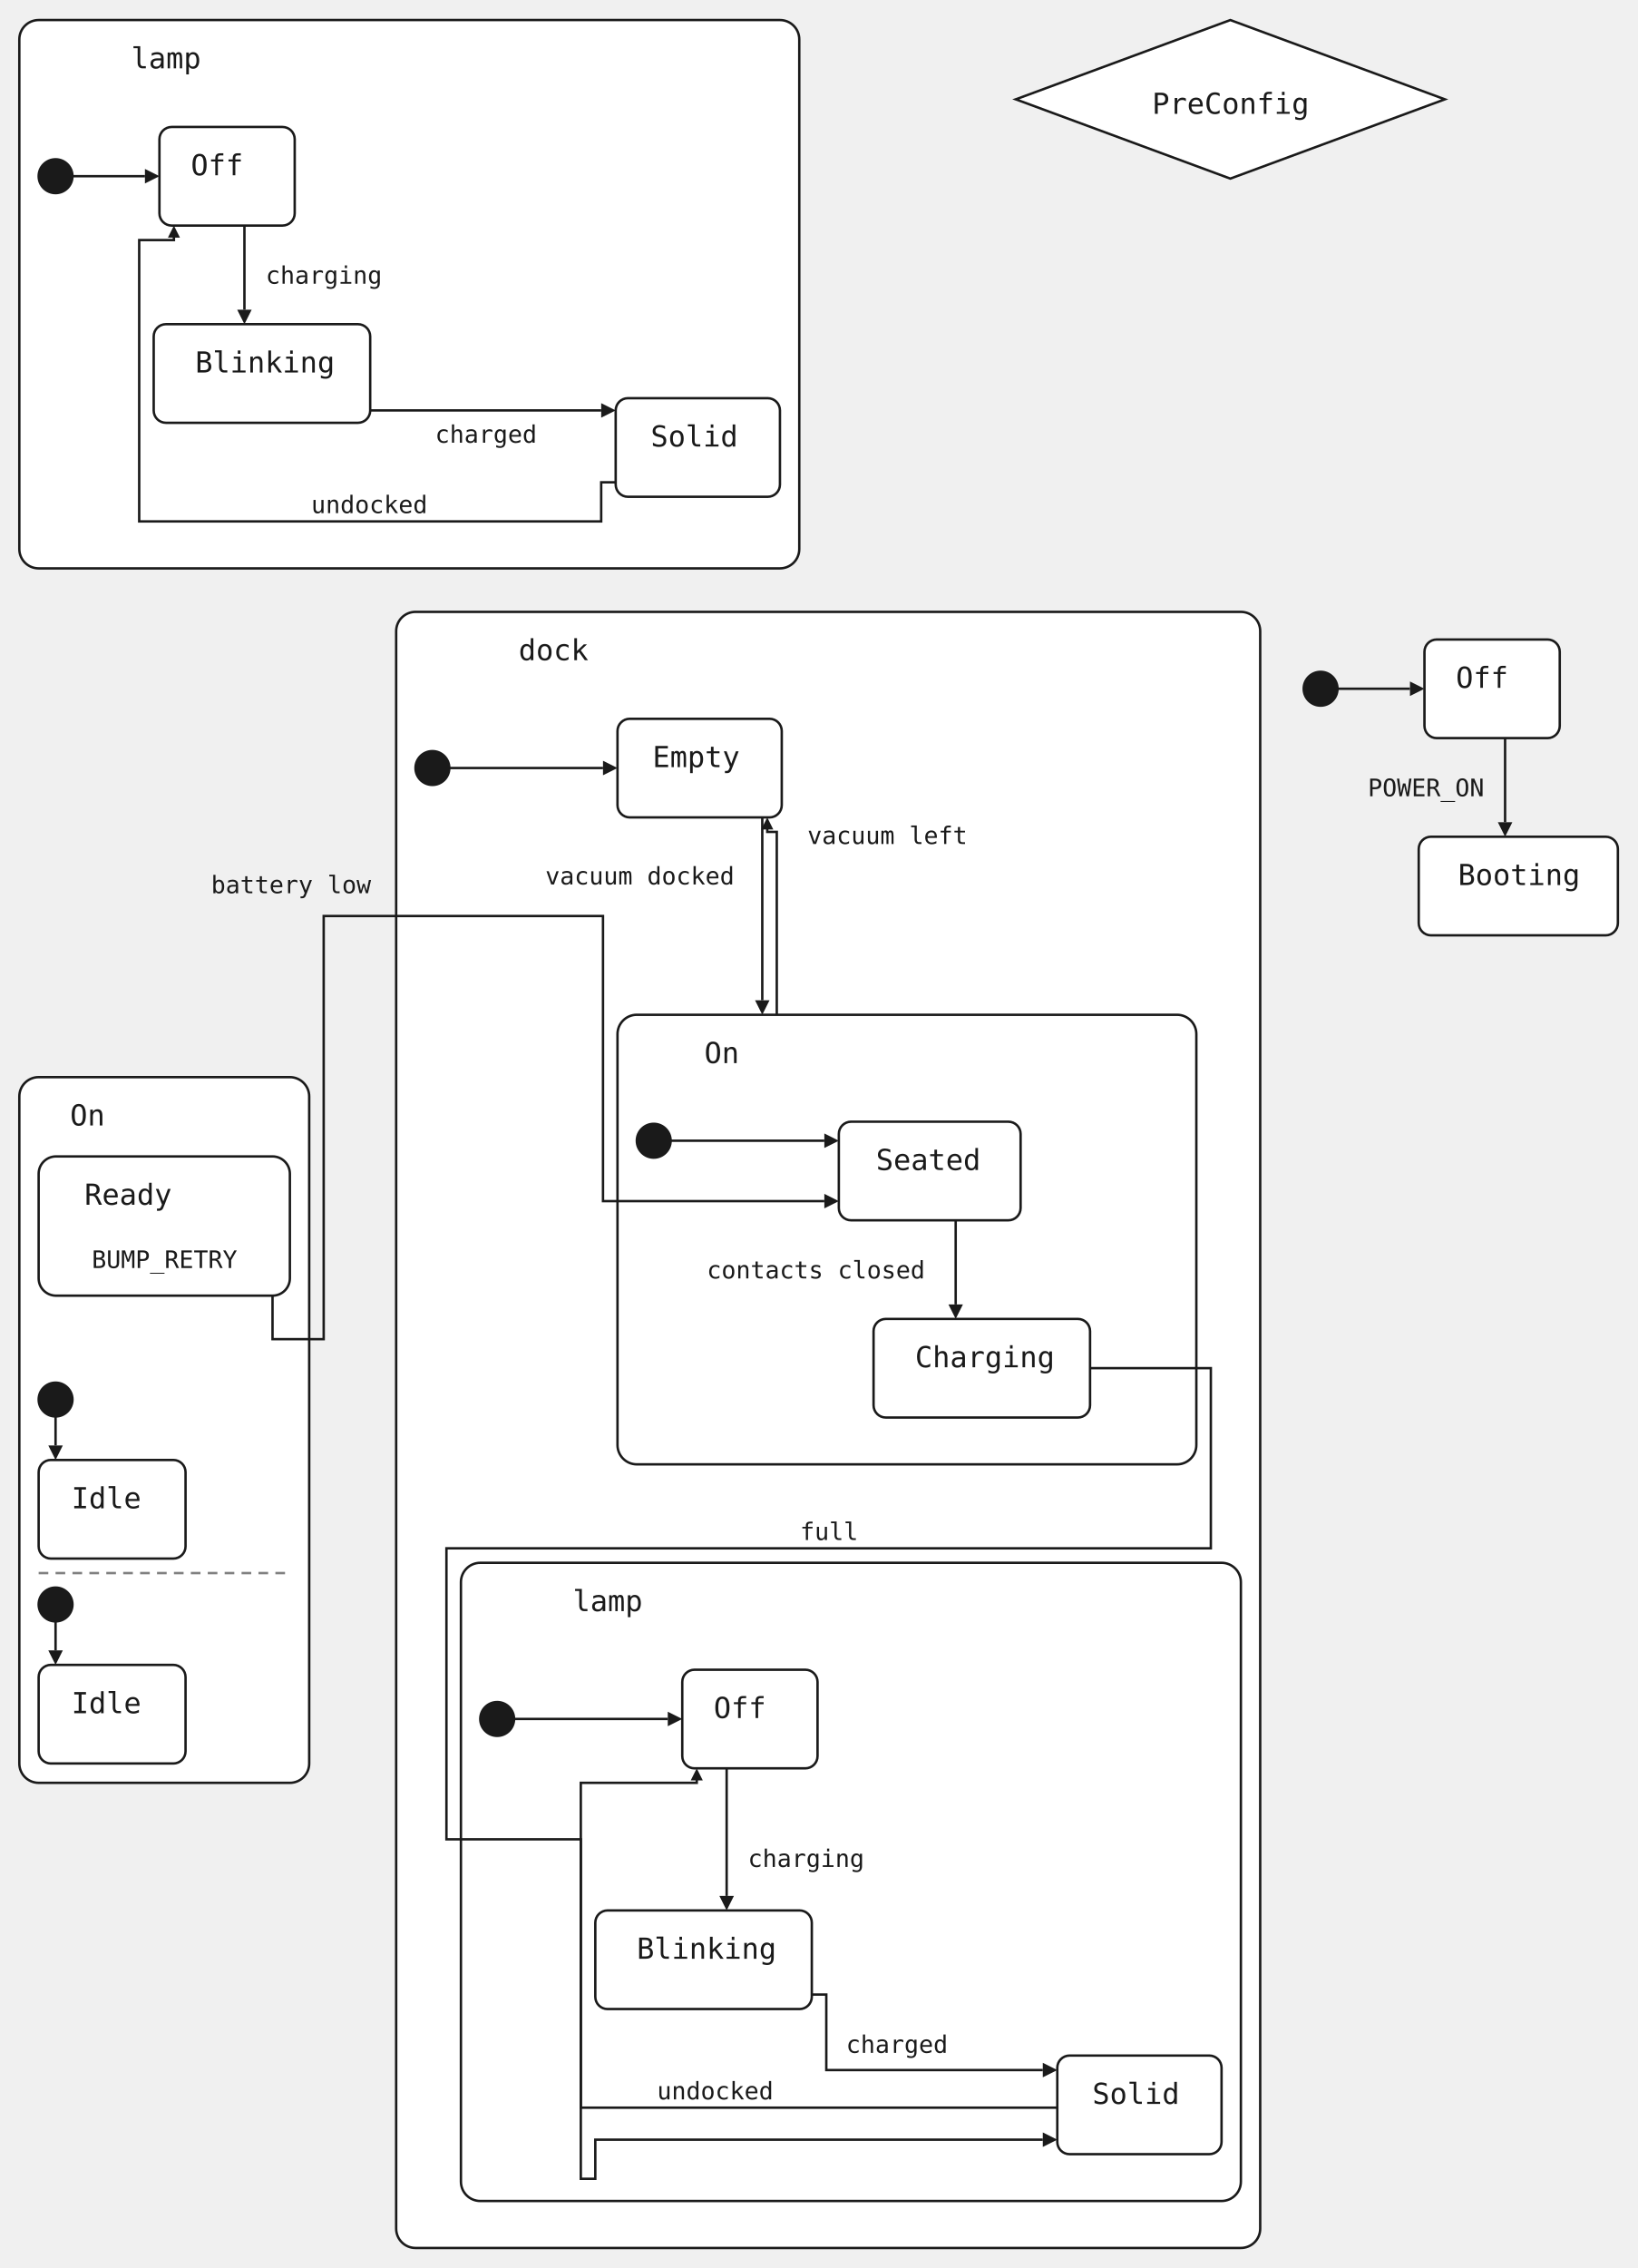
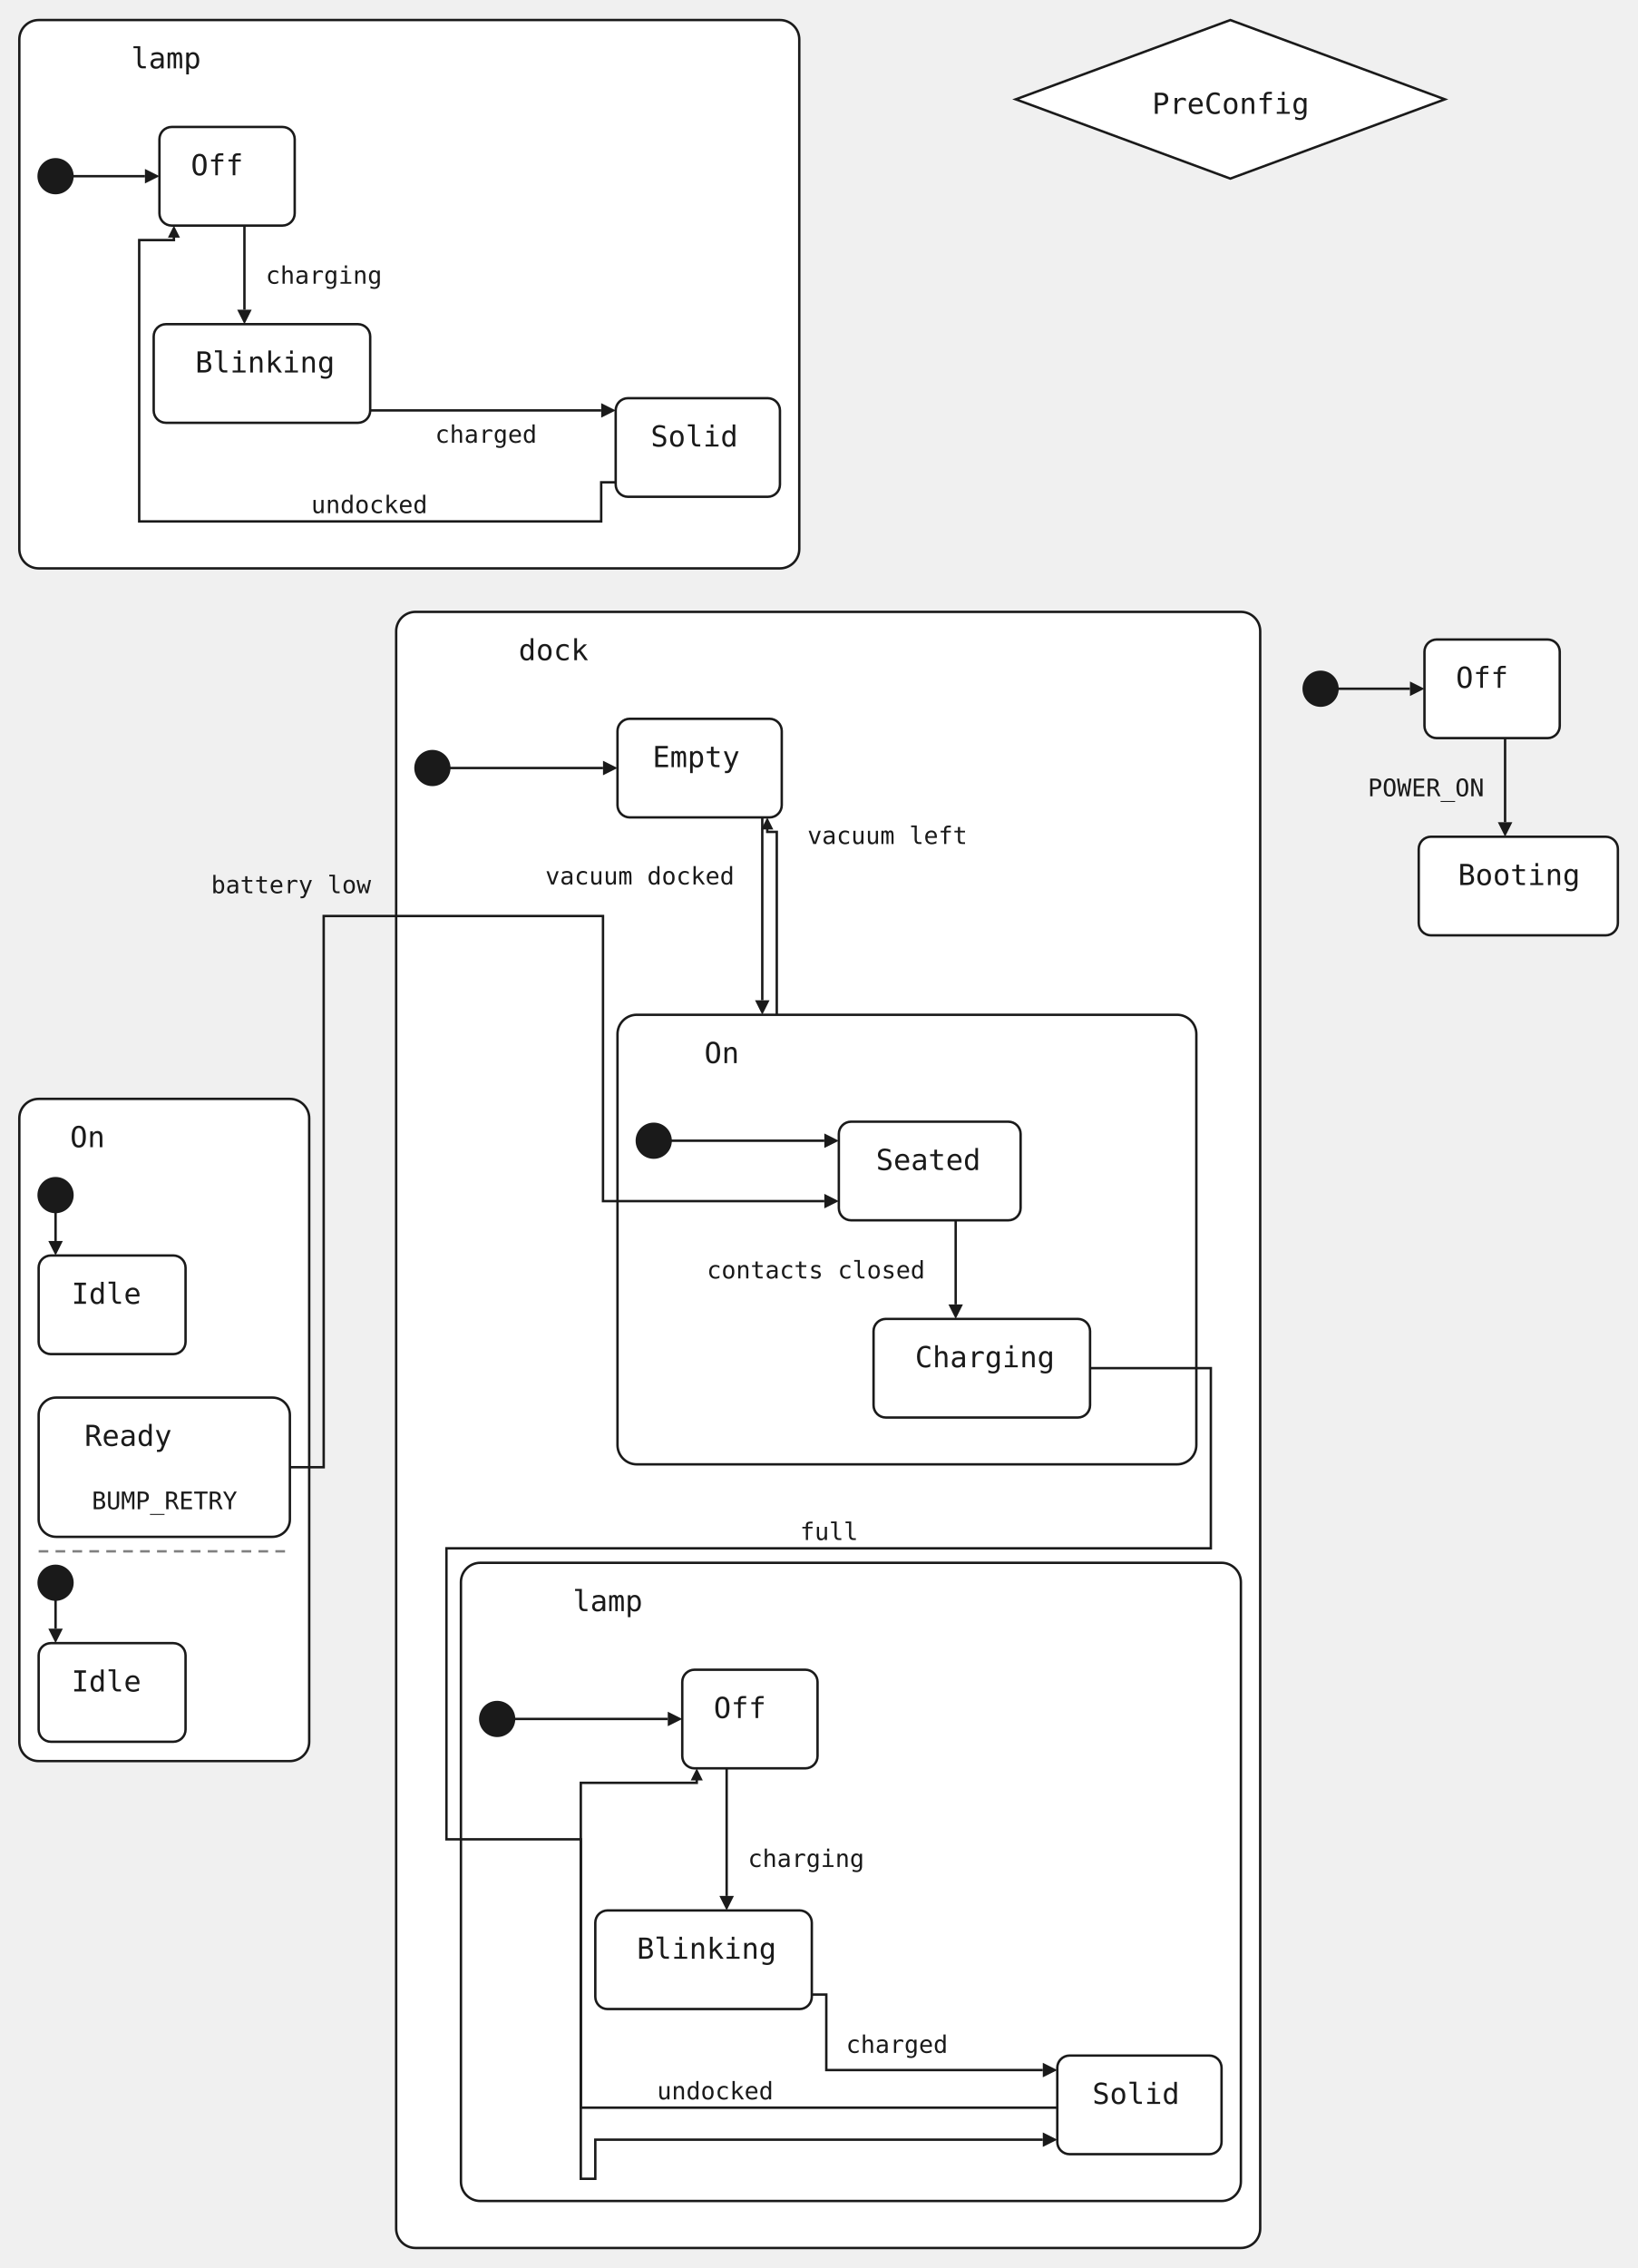
<svg xmlns="http://www.w3.org/2000/svg" width="678" height="939" viewBox="-128 -128 10844 15009">
  <style>text { font-family: "JetBrains Mono", monospace; font-kerning: none; }</style>
  <rect x="2496" y="3919" width="5723" height="10834" rx="128" fill="#ffffff" stroke="#1a1a1a" stroke-width="16" class="scav-state scav-id-0" />
  <rect x="0" y="0" width="5166" height="3631" rx="128" fill="#ffffff" stroke="#1a1a1a" stroke-width="16" class="scav-state scav-id-1" />
  <rect x="9307" y="4102" width="896" height="653" rx="81" fill="#ffffff" stroke="#1a1a1a" stroke-width="16" class="scav-state scav-id-2" />
  <rect x="9269" y="5408" width="1319" height="653" rx="81" fill="#ffffff" stroke="#1a1a1a" stroke-width="16" class="scav-state scav-id-3" />
-   <rect x="0" y="7000" width="1920" height="4673" rx="128" fill="#ffffff" stroke="#1a1a1a" stroke-width="16" class="scav-state scav-id-5" />
-   <rect x="128" y="9535" width="973" height="653" rx="81" fill="#ffffff" stroke="#1a1a1a" stroke-width="16" class="scav-state scav-id-6" />
-   <rect x="128" y="7525" width="1664" height="922" rx="115" fill="#ffffff" stroke="#1a1a1a" stroke-width="16" class="scav-state scav-id-7" />
-   <rect x="128" y="10892" width="973" height="653" rx="81" fill="#ffffff" stroke="#1a1a1a" stroke-width="16" class="scav-state scav-id-8" />
+   <rect x="0" y="7144" width="1920" height="4385" rx="128" fill="#ffffff" stroke="#1a1a1a" stroke-width="16" class="scav-state scav-id-5" />
+   <rect x="128" y="8181" width="973" height="653" rx="81" fill="#ffffff" stroke="#1a1a1a" stroke-width="16" class="scav-state scav-id-6" />
+   <rect x="128" y="9122" width="1664" height="922" rx="115" fill="#ffffff" stroke="#1a1a1a" stroke-width="16" class="scav-state scav-id-7" />
+   <rect x="128" y="10748" width="973" height="653" rx="81" fill="#ffffff" stroke="#1a1a1a" stroke-width="16" class="scav-state scav-id-8" />
  <rect x="2925" y="10216" width="5166" height="4226" rx="128" fill="#ffffff" stroke="#1a1a1a" stroke-width="16" class="scav-state scav-id-9" />
  <rect x="3962" y="4627" width="1088" height="653" rx="81" fill="#ffffff" stroke="#1a1a1a" stroke-width="16" class="scav-state scav-id-10" />
  <rect x="3962" y="6587" width="3834" height="2977" rx="128" fill="#ffffff" stroke="#1a1a1a" stroke-width="16" class="scav-state scav-id-11" />
  <rect x="5428" y="7295" width="1204" height="653" rx="81" fill="#ffffff" stroke="#1a1a1a" stroke-width="16" class="scav-state scav-id-12" />
  <rect x="5658" y="8601" width="1434" height="653" rx="81" fill="#ffffff" stroke="#1a1a1a" stroke-width="16" class="scav-state scav-id-13" />
  <rect x="928" y="708" width="896" height="653" rx="81" fill="#ffffff" stroke="#1a1a1a" stroke-width="16" class="scav-state scav-id-14" />
  <rect x="890" y="2014" width="1434" height="653" rx="81" fill="#ffffff" stroke="#1a1a1a" stroke-width="16" class="scav-state scav-id-15" />
  <rect x="3950" y="2504" width="1088" height="653" rx="81" fill="#ffffff" stroke="#1a1a1a" stroke-width="16" class="scav-state scav-id-16" />
  <rect x="4391" y="10924" width="896" height="653" rx="81" fill="#ffffff" stroke="#1a1a1a" stroke-width="16" class="scav-state scav-id-17" />
  <rect x="3815" y="12518" width="1434" height="653" rx="81" fill="#ffffff" stroke="#1a1a1a" stroke-width="16" class="scav-state scav-id-18" />
  <rect x="6875" y="13479" width="1088" height="653" rx="81" fill="#ffffff" stroke="#1a1a1a" stroke-width="16" class="scav-state scav-id-19" />
-   <line x1="128" y1="10284" x2="1792" y2="10284" fill="none" stroke="#808080" stroke-width="16" stroke-dasharray="64,48" class="scav-sub scav-id-2" />
+   <line x1="128" y1="10140" x2="1792" y2="10140" fill="none" stroke="#808080" stroke-width="16" stroke-dasharray="64,48" class="scav-sub scav-id-2" />
  <polyline points="8731,4428 9211,4428" fill="none" stroke="#1a1a1a" stroke-width="16" class="scav-trans scav-id-0" />
  <polyline points="9841,4755 9841,5312" fill="none" stroke="#1a1a1a" stroke-width="16" class="scav-trans scav-id-1" />
-   <polyline points="240,9247 240,9439" fill="none" stroke="#1a1a1a" stroke-width="16" class="scav-trans scav-id-2" />
-   <polyline points="1677,8447 1677,8735 1920,8735 2016,8735 2016,5933 2496,5933 3866,5933 3866,7821 3962,7821 5332,7821" fill="none" stroke="#1a1a1a" stroke-width="16" class="scav-trans scav-id-4" />
-   <polyline points="240,10604 240,10796" fill="none" stroke="#1a1a1a" stroke-width="16" class="scav-trans scav-id-5" />
+   <polyline points="240,7893 240,8085" fill="none" stroke="#1a1a1a" stroke-width="16" class="scav-trans scav-id-2" />
+   <polyline points="1792,9583 1920,9583 2016,9583 2016,5933 2496,5933 3866,5933 3866,7821 3962,7821 5332,7821" fill="none" stroke="#1a1a1a" stroke-width="16" class="scav-trans scav-id-4" />
+   <polyline points="240,10460 240,10652" fill="none" stroke="#1a1a1a" stroke-width="16" class="scav-trans scav-id-5" />
  <polyline points="4314,7421 5332,7421" fill="none" stroke="#1a1a1a" stroke-width="16" class="scav-trans scav-id-6" />
  <polyline points="6202,7948 6202,8505" fill="none" stroke="#1a1a1a" stroke-width="16" class="scav-trans scav-id-7" />
  <polyline points="7092,8927 7796,8927 7892,8927 7892,10120 2829,10120 2829,12047 2925,12047 3719,12047 3719,14295 3815,14295 3815,14036 6779,14036" fill="none" stroke="#1a1a1a" stroke-width="16" class="scav-trans scav-id-8" />
  <polyline points="2848,4953 3866,4953" fill="none" stroke="#1a1a1a" stroke-width="16" class="scav-trans scav-id-9" />
  <polyline points="4921,5280 4921,6491" fill="none" stroke="#1a1a1a" stroke-width="16" class="scav-trans scav-id-10" />
  <polyline points="5017,6587 5017,5376 4954,5376 4954,5328" fill="none" stroke="#1a1a1a" stroke-width="16" class="scav-trans scav-id-11" />
  <polyline points="352,1034 832,1034" fill="none" stroke="#1a1a1a" stroke-width="16" class="scav-trans scav-id-12" />
  <polyline points="1491,1361 1491,1918" fill="none" stroke="#1a1a1a" stroke-width="16" class="scav-trans scav-id-13" />
  <polyline points="2324,2585 3854,2585" fill="none" stroke="#1a1a1a" stroke-width="16" class="scav-trans scav-id-14" />
  <polyline points="3950,3061 3854,3061 3854,3320 794,3320 794,1457 1024,1457 1024,1409" fill="none" stroke="#1a1a1a" stroke-width="16" class="scav-trans scav-id-15" />
  <polyline points="3277,11250 4295,11250" fill="none" stroke="#1a1a1a" stroke-width="16" class="scav-trans scav-id-16" />
  <polyline points="4685,11577 4685,12422" fill="none" stroke="#1a1a1a" stroke-width="16" class="scav-trans scav-id-17" />
  <polyline points="5249,13075 5345,13075 5345,13575 6779,13575" fill="none" stroke="#1a1a1a" stroke-width="16" class="scav-trans scav-id-18" />
  <polyline points="6875,13824 3719,13824 3719,11673 4487,11673 4487,11625" fill="none" stroke="#1a1a1a" stroke-width="16" class="scav-trans scav-id-19" />
  <polygon points="9307,4428 9211,4476 9211,4380" fill="#1a1a1a" stroke="none" class="scav-trans scav-id-0" />
  <polygon points="9841,5408 9793,5312 9889,5312" fill="#1a1a1a" stroke="none" class="scav-trans scav-id-1" />
-   <polygon points="240,9535 192,9439 288,9439" fill="#1a1a1a" stroke="none" class="scav-trans scav-id-2" />
+   <polygon points="240,8181 192,8085 288,8085" fill="#1a1a1a" stroke="none" class="scav-trans scav-id-2" />
  <polygon points="5428,7821 5332,7869 5332,7773" fill="#1a1a1a" stroke="none" class="scav-trans scav-id-4" />
-   <polygon points="240,10892 192,10796 288,10796" fill="#1a1a1a" stroke="none" class="scav-trans scav-id-5" />
+   <polygon points="240,10748 192,10652 288,10652" fill="#1a1a1a" stroke="none" class="scav-trans scav-id-5" />
  <polygon points="5428,7421 5332,7469 5332,7373" fill="#1a1a1a" stroke="none" class="scav-trans scav-id-6" />
  <polygon points="6202,8601 6154,8505 6250,8505" fill="#1a1a1a" stroke="none" class="scav-trans scav-id-7" />
  <polygon points="6875,14036 6779,14084 6779,13988" fill="#1a1a1a" stroke="none" class="scav-trans scav-id-8" />
  <polygon points="3962,4953 3866,5001 3866,4905" fill="#1a1a1a" stroke="none" class="scav-trans scav-id-9" />
  <polygon points="4921,6587 4873,6491 4969,6491" fill="#1a1a1a" stroke="none" class="scav-trans scav-id-10" />
  <polygon points="4954,5280 4994,5360 4914,5360" fill="#1a1a1a" stroke="none" class="scav-trans scav-id-11" />
  <polygon points="928,1034 832,1082 832,986" fill="#1a1a1a" stroke="none" class="scav-trans scav-id-12" />
  <polygon points="1491,2014 1443,1918 1539,1918" fill="#1a1a1a" stroke="none" class="scav-trans scav-id-13" />
  <polygon points="3950,2585 3854,2633 3854,2537" fill="#1a1a1a" stroke="none" class="scav-trans scav-id-14" />
  <polygon points="1024,1361 1064,1441 984,1441" fill="#1a1a1a" stroke="none" class="scav-trans scav-id-15" />
  <polygon points="4391,11250 4295,11298 4295,11202" fill="#1a1a1a" stroke="none" class="scav-trans scav-id-16" />
  <polygon points="4685,12518 4637,12422 4733,12422" fill="#1a1a1a" stroke="none" class="scav-trans scav-id-17" />
  <polygon points="6875,13575 6779,13623 6779,13527" fill="#1a1a1a" stroke="none" class="scav-trans scav-id-18" />
  <polygon points="4487,11577 4527,11657 4447,11657" fill="#1a1a1a" stroke="none" class="scav-trans scav-id-19" />
  <polygon points="8021,0 9442,525 8021,1050 6600,525" fill="#ffffff" stroke="#1a1a1a" stroke-width="16" class="scav-state scav-id-4" />
  <text x="8932" y="5140" font-size="160" textLength="768" lengthAdjust="spacing" fill="#1a1a1a" class="scav-trans scav-id-1">POWER_ON</text>
-   <text x="480" y="8264" font-size="160" textLength="960" lengthAdjust="spacing" fill="#1a1a1a" class="scav-trans scav-id-3">BUMP_RETRY</text>
+   <text x="480" y="9861" font-size="160" textLength="960" lengthAdjust="spacing" fill="#1a1a1a" class="scav-trans scav-id-3">BUMP_RETRY</text>
  <text x="1270" y="5782" font-size="160" textLength="1056" lengthAdjust="spacing" fill="#1a1a1a" class="scav-trans scav-id-4">battery low</text>
  <text x="4554" y="8333" font-size="160" textLength="1440" lengthAdjust="spacing" fill="#1a1a1a" class="scav-trans scav-id-7">contacts closed</text>
  <text x="5171" y="10065" font-size="160" textLength="384" lengthAdjust="spacing" fill="#1a1a1a" class="scav-trans scav-id-8">full</text>
  <text x="3484" y="5724" font-size="160" textLength="1248" lengthAdjust="spacing" fill="#1a1a1a" class="scav-trans scav-id-10">vacuum docked</text>
  <text x="5220" y="5456" font-size="160" textLength="1056" lengthAdjust="spacing" fill="#1a1a1a" class="scav-trans scav-id-11">vacuum left</text>
  <text x="1632" y="1746" font-size="160" textLength="768" lengthAdjust="spacing" fill="#1a1a1a" class="scav-trans scav-id-13">charging</text>
  <text x="2754" y="2799" font-size="160" textLength="672" lengthAdjust="spacing" fill="#1a1a1a" class="scav-trans scav-id-14">charged</text>
  <text x="1933" y="3265" font-size="160" textLength="768" lengthAdjust="spacing" fill="#1a1a1a" class="scav-trans scav-id-15">undocked</text>
  <text x="4826" y="12230" font-size="160" textLength="768" lengthAdjust="spacing" fill="#1a1a1a" class="scav-trans scav-id-17">charging</text>
  <text x="5476" y="13461" font-size="160" textLength="672" lengthAdjust="spacing" fill="#1a1a1a" class="scav-trans scav-id-18">charged</text>
  <text x="4224" y="13769" font-size="160" textLength="768" lengthAdjust="spacing" fill="#1a1a1a" class="scav-trans scav-id-19">undocked</text>
  <text x="3307" y="4239" font-size="192" textLength="461" lengthAdjust="spacing" fill="#1a1a1a" class="scav-state scav-id-0">dock</text>
  <text x="741" y="320" font-size="192" textLength="461" lengthAdjust="spacing" fill="#1a1a1a" class="scav-state scav-id-1">lamp</text>
  <text x="9515" y="4422" font-size="192" textLength="346" lengthAdjust="spacing" fill="#1a1a1a" class="scav-state scav-id-2">Off</text>
  <text x="9529" y="5728" font-size="192" textLength="807" lengthAdjust="spacing" fill="#1a1a1a" class="scav-state scav-id-3">Booting</text>
  <text x="7503" y="621" font-size="192" textLength="1037" lengthAdjust="spacing" fill="#1a1a1a" class="scav-state scav-id-4">PreConfig</text>
-   <text x="336" y="7320" font-size="192" textLength="231" lengthAdjust="spacing" fill="#1a1a1a" class="scav-state scav-id-5">On</text>
-   <text x="345" y="9855" font-size="192" textLength="461" lengthAdjust="spacing" fill="#1a1a1a" class="scav-state scav-id-6">Idle</text>
-   <text x="432" y="7845" font-size="192" textLength="576" lengthAdjust="spacing" fill="#1a1a1a" class="scav-state scav-id-7">Ready</text>
-   <text x="345" y="11212" font-size="192" textLength="461" lengthAdjust="spacing" fill="#1a1a1a" class="scav-state scav-id-8">Idle</text>
+   <text x="336" y="7464" font-size="192" textLength="231" lengthAdjust="spacing" fill="#1a1a1a" class="scav-state scav-id-5">On</text>
+   <text x="345" y="8501" font-size="192" textLength="461" lengthAdjust="spacing" fill="#1a1a1a" class="scav-state scav-id-6">Idle</text>
+   <text x="432" y="9442" font-size="192" textLength="576" lengthAdjust="spacing" fill="#1a1a1a" class="scav-state scav-id-7">Ready</text>
+   <text x="345" y="11068" font-size="192" textLength="461" lengthAdjust="spacing" fill="#1a1a1a" class="scav-state scav-id-8">Idle</text>
  <text x="3666" y="10536" font-size="192" textLength="461" lengthAdjust="spacing" fill="#1a1a1a" class="scav-state scav-id-9">lamp</text>
  <text x="4194" y="4947" font-size="192" textLength="576" lengthAdjust="spacing" fill="#1a1a1a" class="scav-state scav-id-10">Empty</text>
  <text x="4537" y="6907" font-size="192" textLength="231" lengthAdjust="spacing" fill="#1a1a1a" class="scav-state scav-id-11">On</text>
  <text x="5674" y="7615" font-size="192" textLength="692" lengthAdjust="spacing" fill="#1a1a1a" class="scav-state scav-id-12">Seated</text>
  <text x="5933" y="8921" font-size="192" textLength="922" lengthAdjust="spacing" fill="#1a1a1a" class="scav-state scav-id-13">Charging</text>
  <text x="1136" y="1028" font-size="192" textLength="346" lengthAdjust="spacing" fill="#1a1a1a" class="scav-state scav-id-14">Off</text>
  <text x="1165" y="2334" font-size="192" textLength="922" lengthAdjust="spacing" fill="#1a1a1a" class="scav-state scav-id-15">Blinking</text>
  <text x="4182" y="2824" font-size="192" textLength="576" lengthAdjust="spacing" fill="#1a1a1a" class="scav-state scav-id-16">Solid</text>
  <text x="4599" y="11244" font-size="192" textLength="346" lengthAdjust="spacing" fill="#1a1a1a" class="scav-state scav-id-17">Off</text>
  <text x="4090" y="12838" font-size="192" textLength="922" lengthAdjust="spacing" fill="#1a1a1a" class="scav-state scav-id-18">Blinking</text>
  <text x="7107" y="13799" font-size="192" textLength="576" lengthAdjust="spacing" fill="#1a1a1a" class="scav-state scav-id-19">Solid</text>
  <circle cx="8619" cy="4428" r="112" fill="#1a1a1a" stroke="#1a1a1a" stroke-width="16" class="scav-state scav-id-20" />
-   <circle cx="240" cy="9135" r="112" fill="#1a1a1a" stroke="#1a1a1a" stroke-width="16" class="scav-state scav-id-21" />
-   <circle cx="240" cy="10492" r="112" fill="#1a1a1a" stroke="#1a1a1a" stroke-width="16" class="scav-state scav-id-22" />
+   <circle cx="240" cy="7781" r="112" fill="#1a1a1a" stroke="#1a1a1a" stroke-width="16" class="scav-state scav-id-21" />
+   <circle cx="240" cy="10348" r="112" fill="#1a1a1a" stroke="#1a1a1a" stroke-width="16" class="scav-state scav-id-22" />
  <circle cx="4202" cy="7421" r="112" fill="#1a1a1a" stroke="#1a1a1a" stroke-width="16" class="scav-state scav-id-23" />
  <circle cx="2736" cy="4953" r="112" fill="#1a1a1a" stroke="#1a1a1a" stroke-width="16" class="scav-state scav-id-24" />
  <circle cx="240" cy="1034" r="112" fill="#1a1a1a" stroke="#1a1a1a" stroke-width="16" class="scav-state scav-id-25" />
  <circle cx="3165" cy="11250" r="112" fill="#1a1a1a" stroke="#1a1a1a" stroke-width="16" class="scav-state scav-id-26" />
</svg>
